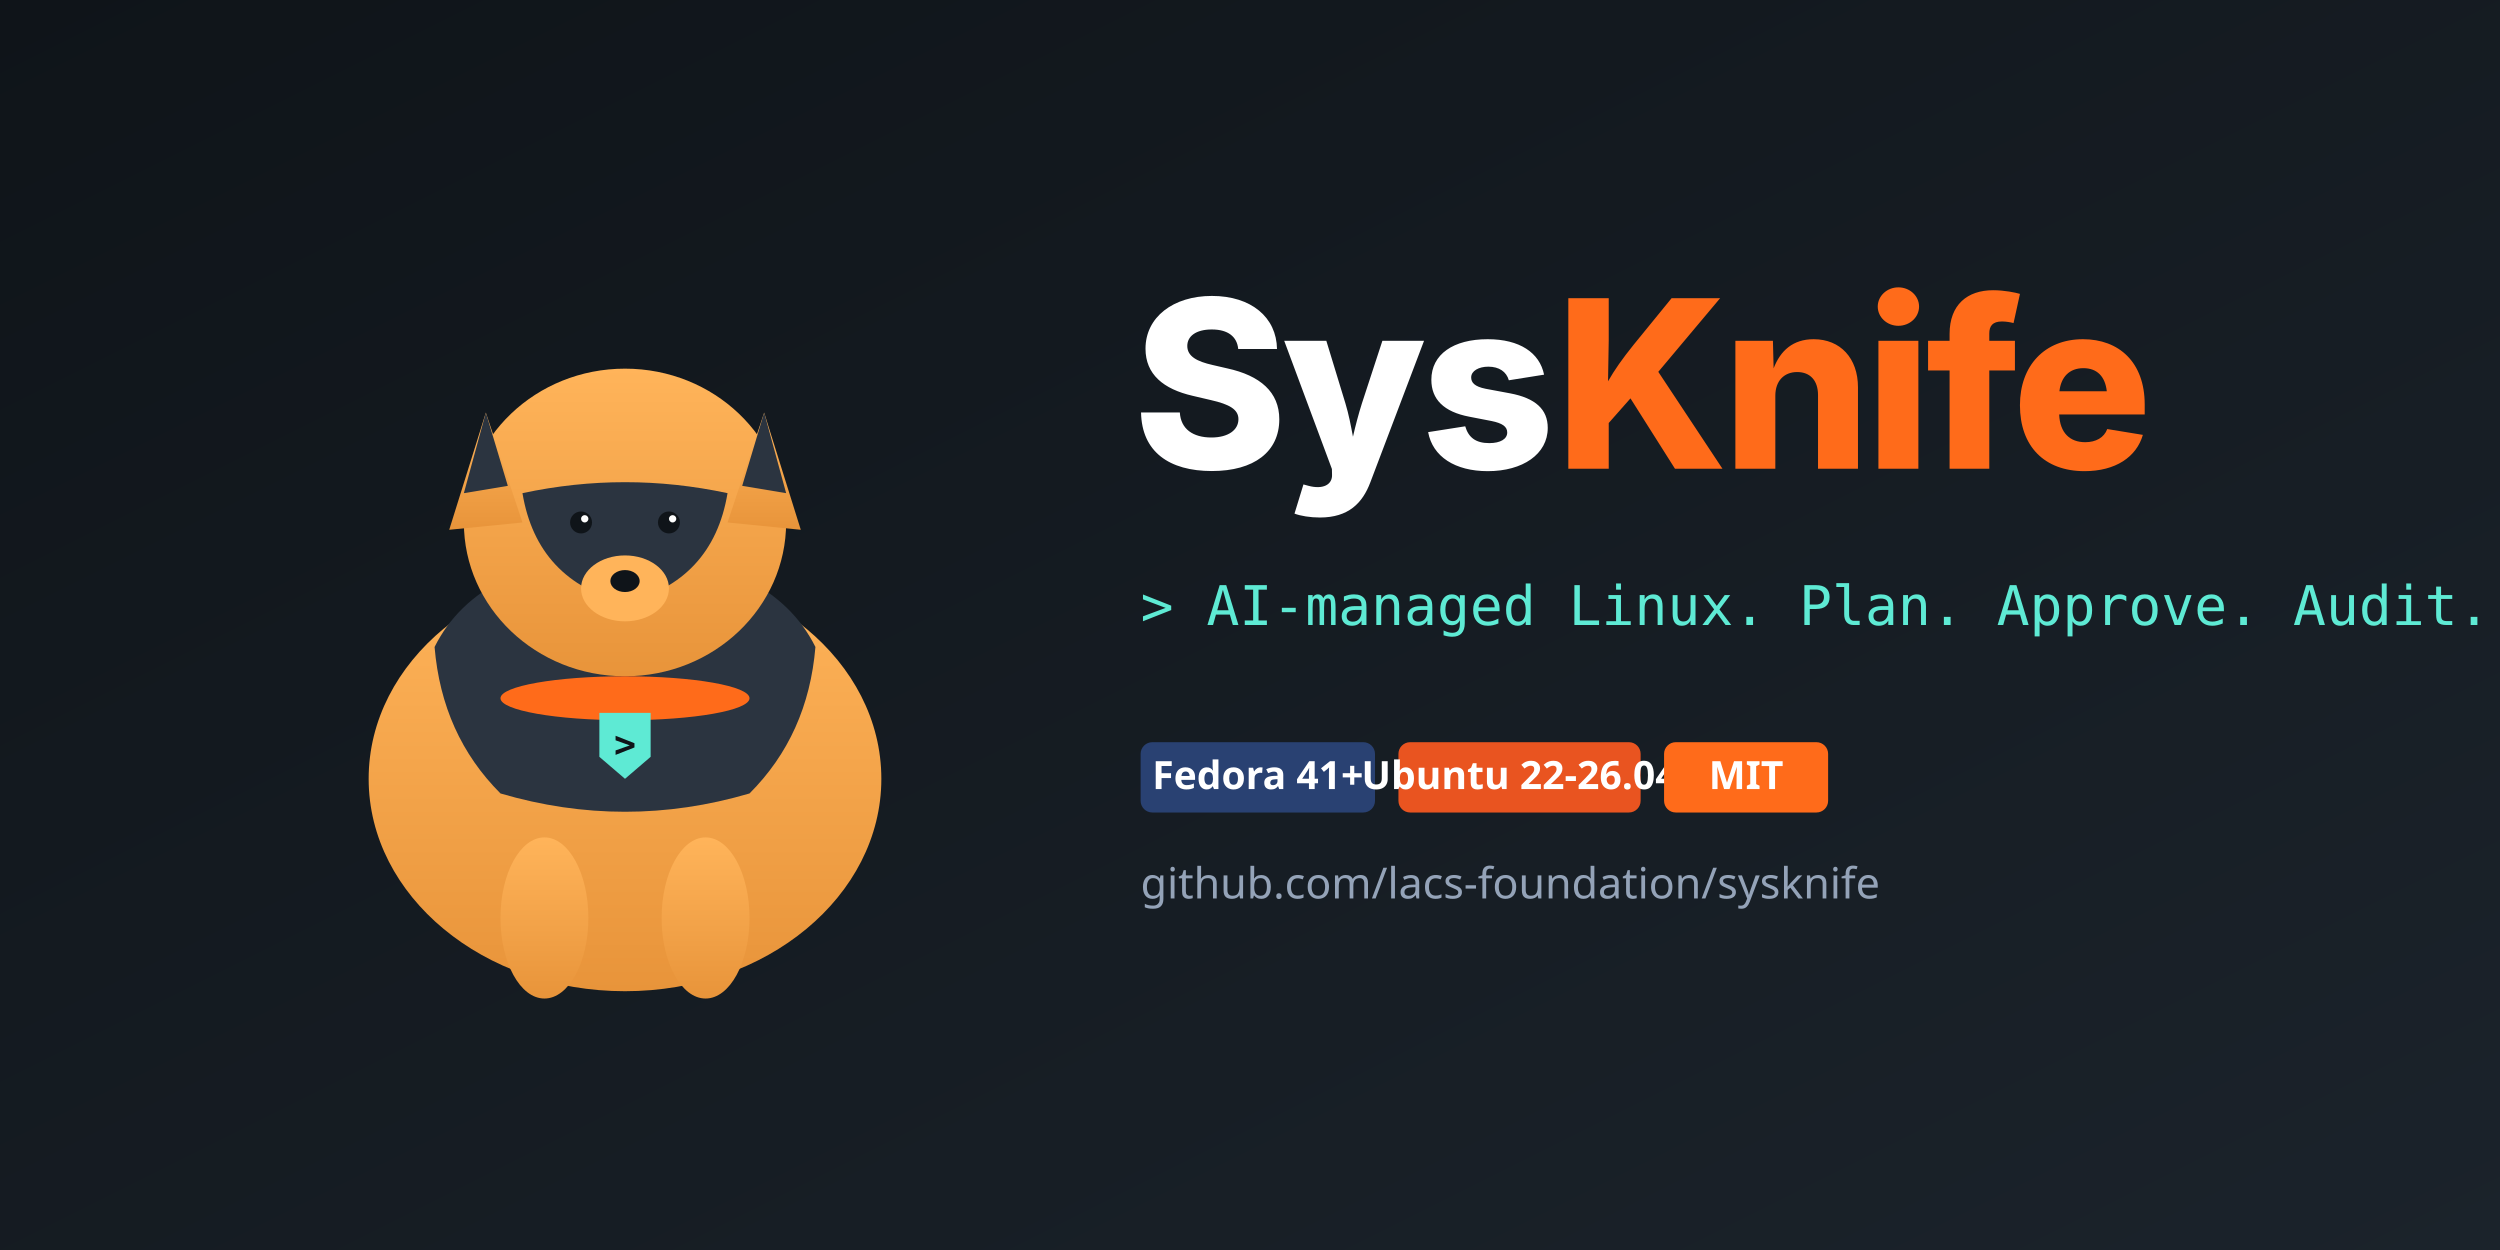
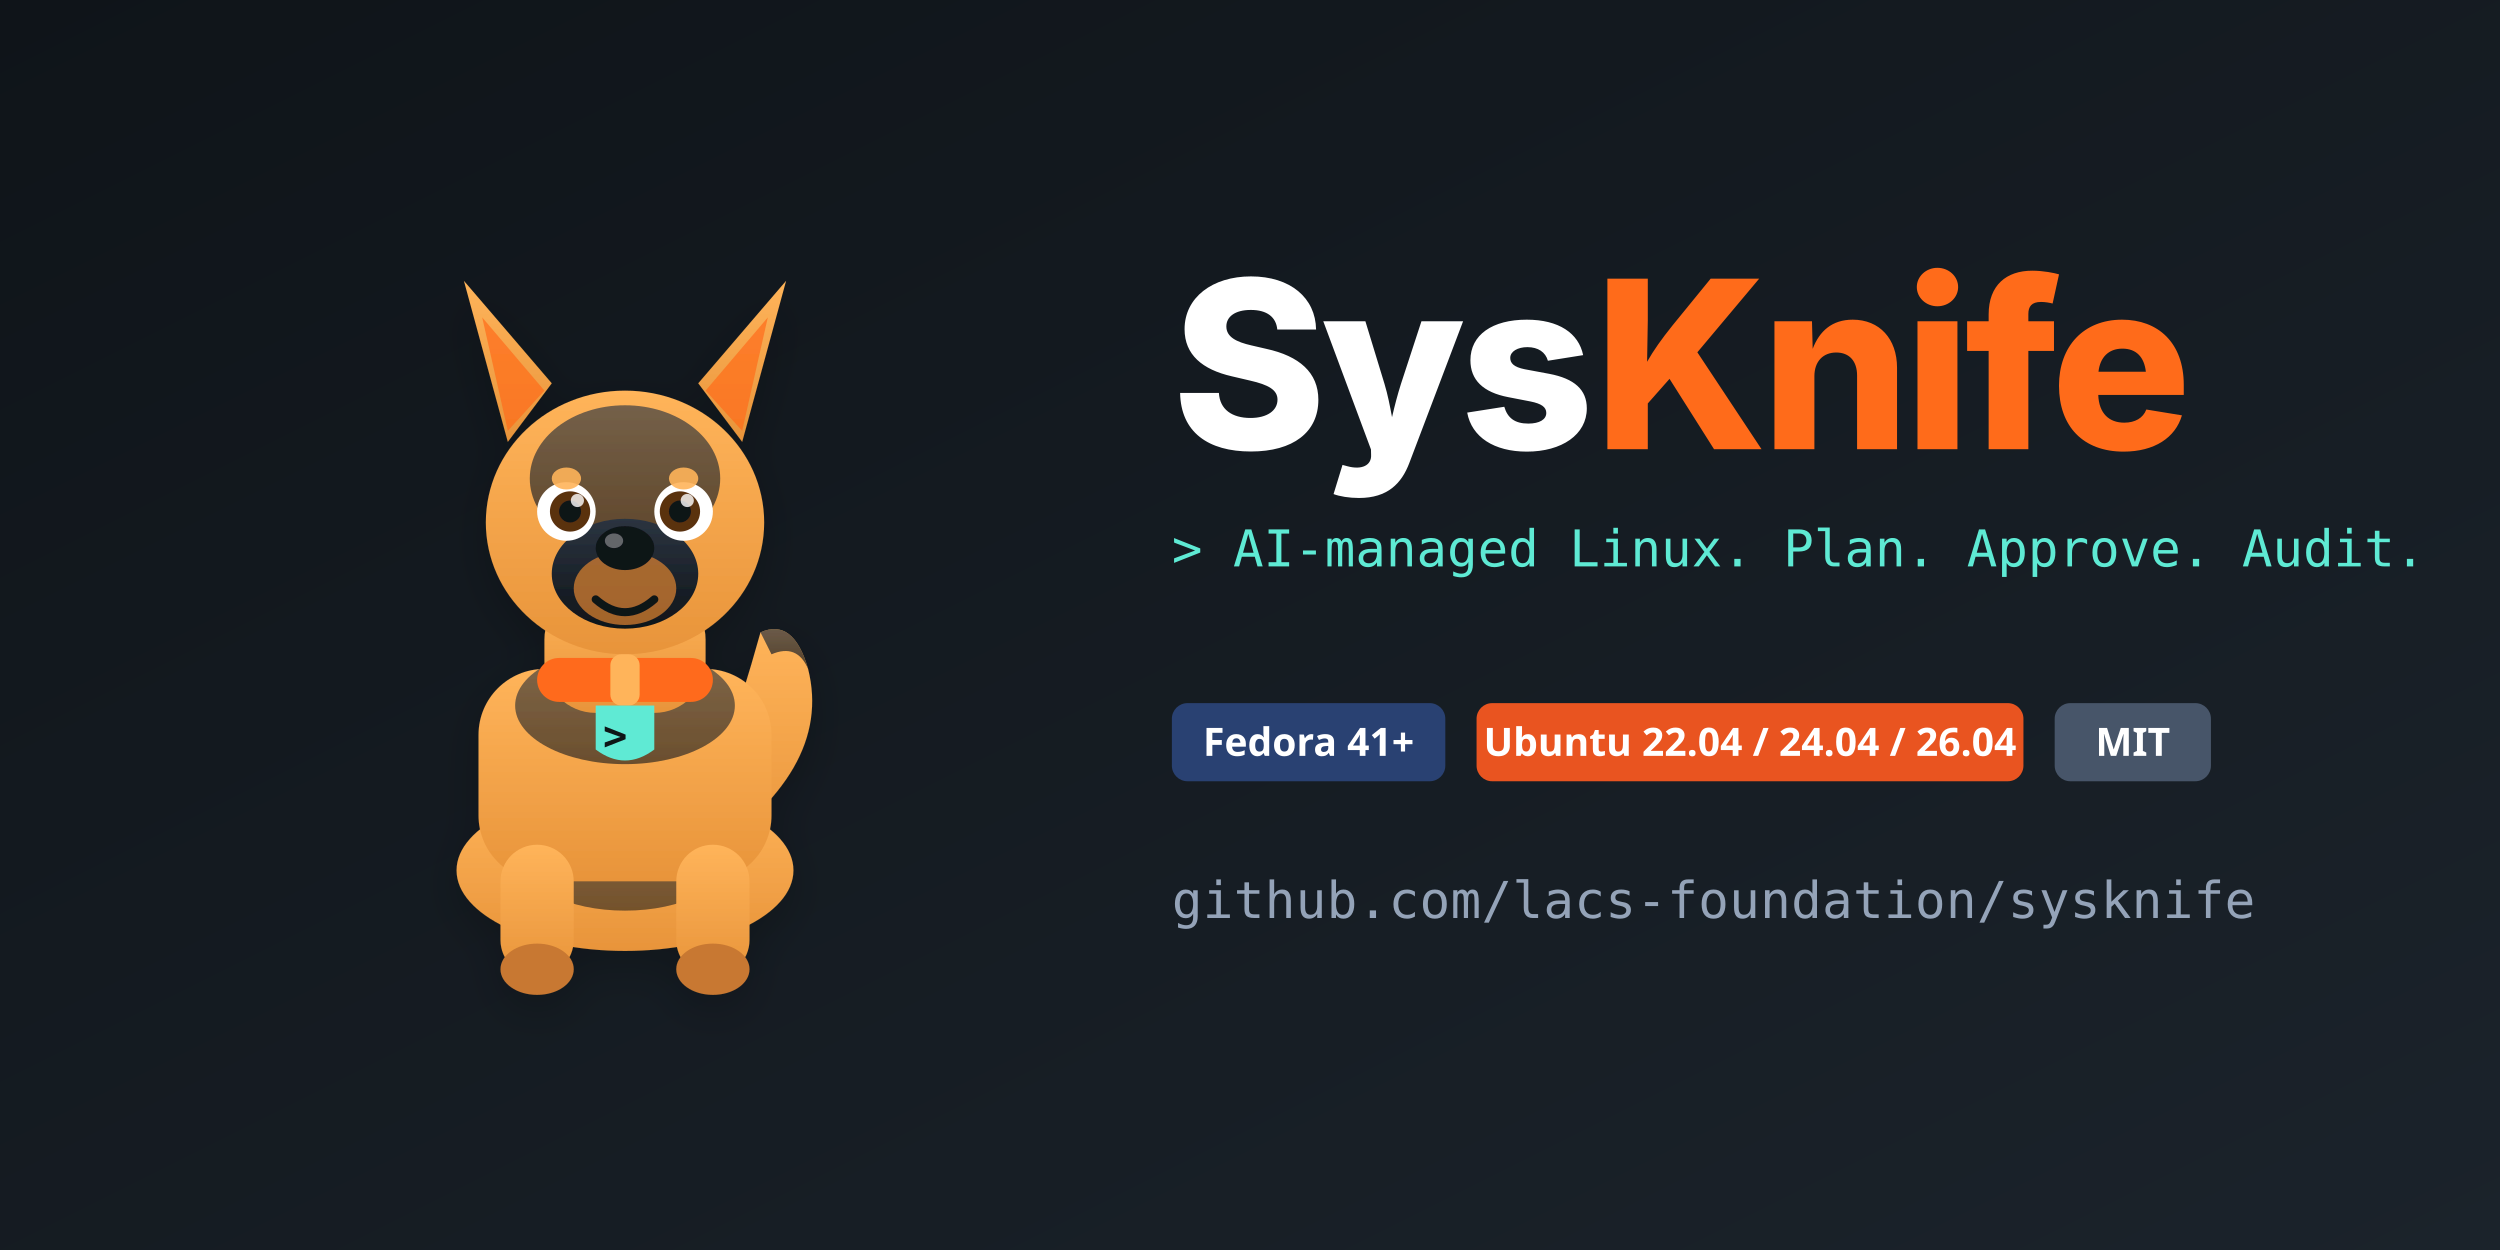
- <svg xmlns="http://www.w3.org/2000/svg" viewBox="0 0 1280 640" width="1280" height="640" role="img" aria-label="SysKnife social preview">
+ <svg xmlns="http://www.w3.org/2000/svg" viewBox="0 0 1280 640" width="1280" height="640" role="img" aria-labelledby="sp-title sp-desc">
  <defs>
    <linearGradient id="bgGrad" x1="0" y1="0" x2="1" y2="1">
      <stop offset="0%" stop-color="#0F1419" />
      <stop offset="100%" stop-color="#1B232B" />
    </linearGradient>
-     <linearGradient id="bladeGrad" x1="0" y1="0" x2="1" y2="1">
-       <stop offset="0%" stop-color="#FFB45A" />
-       <stop offset="100%" stop-color="#FF6B1A" />
-     </linearGradient>
    <linearGradient id="coatGrad" x1="0" y1="0" x2="0" y2="1">
      <stop offset="0%" stop-color="#FFB45A" />
      <stop offset="100%" stop-color="#E8943A" />
    </linearGradient>
+     <linearGradient id="saddleGrad" x1="0" y1="0" x2="0" y2="1">
+       <stop offset="0%" stop-color="#2B3440" />
+       <stop offset="100%" stop-color="#0F1419" />
+     </linearGradient>
+     <filter id="dogShadow" x="-8%" y="-8%" width="116%" height="116%">
+       <feDropShadow dx="0" dy="4" stdDeviation="6" flood-color="#000" flood-opacity="0.20" />
+     </filter>
  </defs>
  <rect width="1280" height="640" fill="url(#bgGrad)" />
-   <g transform="translate(80 80) scale(1.875)">
-     <ellipse cx="128" cy="170" rx="70" ry="58" fill="url(#coatGrad)" />
-     <path d="M 76 134              Q 88 110 128 108              Q 168 110 180 134              Q 178 158 162 174              Q 128 184 94 174              Q 78 158 76 134 Z" fill="#2B3440" />
-     <ellipse cx="128" cy="100" rx="44" ry="42" fill="url(#coatGrad)" />
-     <path d="M 100 92              Q 128 86 156 92              Q 152 116 128 122              Q 104 116 100 92 Z" fill="#2B3440" />
-     <ellipse cx="128" cy="118" rx="12" ry="9" fill="#FFB45A" />
-     <ellipse cx="128" cy="116" rx="4" ry="3" fill="#0F1419" />
-     <circle cx="116" cy="100" r="3" fill="#0F1419" />
-     <circle cx="140" cy="100" r="3" fill="#0F1419" />
-     <circle cx="117" cy="99" r="1" fill="#FFFFFF" />
-     <circle cx="141" cy="99" r="1" fill="#FFFFFF" />
-     <path d="M 90 70 L 100 100 L 80 102 Z" fill="url(#coatGrad)" />
-     <path d="M 90 70 L 96 90 L 84 92 Z" fill="#2B3440" />
-     <path d="M 166 70 L 156 100 L 176 102 Z" fill="url(#coatGrad)" />
-     <path d="M 166 70 L 160 90 L 172 92 Z" fill="#2B3440" />
-     <ellipse cx="106" cy="208" rx="12" ry="22" fill="url(#coatGrad)" />
-     <ellipse cx="150" cy="208" rx="12" ry="22" fill="url(#coatGrad)" />
-     <ellipse cx="128" cy="148" rx="34" ry="6" fill="#FF6B1A" />
-     <path d="M 121 152 L 135 152 L 135 164 L 128 170 L 121 164 Z" fill="#5EEAD4" />
-     <text x="128" y="164" text-anchor="middle" font-family="ui-monospace, SFMono-Regular, Menlo, monospace" font-size="10" font-weight="800" fill="#0F1419">&gt;</text>
+   <g transform="translate(80 80) scale(1.875)" filter="url(#dogShadow)">
+     <path d="M 148 192 Q 185 168 178 140 Q 174 126 165 130 Q 160 148 155 162 Z" fill="url(#coatGrad)" />
+     <path d="M 165 130 Q 174 126 178 140 Q 175 133 168 136 Z" fill="url(#saddleGrad)" opacity="0.7" />
+     <ellipse cx="128" cy="195" rx="46" ry="22" fill="url(#coatGrad)" />
+     <ellipse cx="128" cy="192" rx="28" ry="14" fill="url(#saddleGrad)" opacity="0.55" />
+     <rect x="88" y="140" width="80" height="58" rx="18" ry="18" fill="url(#coatGrad)" />
+     <ellipse cx="128" cy="150" rx="30" ry="16" fill="url(#saddleGrad)" opacity="0.60" />
+     <rect x="94" y="188" width="20" height="36" rx="10" ry="10" fill="url(#coatGrad)" />
+     <ellipse cx="104" cy="222" rx="10" ry="7" fill="#C87830" />
+     <rect x="142" y="188" width="20" height="36" rx="10" ry="10" fill="url(#coatGrad)" />
+     <ellipse cx="152" cy="222" rx="10" ry="7" fill="#C87830" />
+     <rect x="106" y="118" width="44" height="34" rx="14" ry="14" fill="url(#coatGrad)" />
+     <ellipse cx="128" cy="100" rx="38" ry="36" fill="url(#coatGrad)" />
+     <ellipse cx="128" cy="88" rx="26" ry="20" fill="url(#saddleGrad)" opacity="0.65" />
+     <path d="M 96 78 L 84 34 L 108 62 Z" fill="url(#coatGrad)" />
+     <path d="M 96 75 L 89 44 L 106 64 Z" fill="#FF6B1A" opacity="0.70" />
+     <path d="M 160 78 L 172 34 L 148 62 Z" fill="url(#coatGrad)" />
+     <path d="M 160 75 L 167 44 L 150 64 Z" fill="#FF6B1A" opacity="0.70" />
+     <ellipse cx="128" cy="114" rx="20" ry="15" fill="url(#saddleGrad)" />
+     <ellipse cx="128" cy="118" rx="14" ry="10" fill="#C87830" opacity="0.80" />
+     <ellipse cx="128" cy="107" rx="8" ry="6" fill="#0F1419" />
+     <ellipse cx="125" cy="105" rx="2.5" ry="2" fill="#fff" opacity="0.35" />
+     <ellipse cx="112" cy="97" rx="8" ry="8" fill="#fff" />
+     <ellipse cx="113" cy="97" rx="5.5" ry="5.5" fill="#5A3010" />
+     <ellipse cx="113" cy="97" rx="3" ry="3" fill="#0F1419" />
+     <ellipse cx="115" cy="94" rx="1.8" ry="1.8" fill="#fff" opacity="0.80" />
+     <ellipse cx="144" cy="97" rx="8" ry="8" fill="#fff" />
+     <ellipse cx="143" cy="97" rx="5.5" ry="5.5" fill="#5A3010" />
+     <ellipse cx="143" cy="97" rx="3" ry="3" fill="#0F1419" />
+     <ellipse cx="145" cy="94" rx="1.8" ry="1.8" fill="#fff" opacity="0.80" />
+     <ellipse cx="112" cy="88" rx="4" ry="3" fill="#FFB45A" opacity="0.90" />
+     <ellipse cx="144" cy="88" rx="4" ry="3" fill="#FFB45A" opacity="0.90" />
+     <path d="M 120 121 Q 128 128 136 121" stroke="#0F1419" stroke-width="2.2" fill="none" stroke-linecap="round" />
+     <rect x="104" y="137" width="48" height="12" rx="6" ry="6" fill="#FF6B1A" />
+     <rect x="124" y="136" width="8" height="14" rx="3" ry="3" fill="#FFB45A" />
+     <path d="M 120 150 L 136 150 L 136 162 Q 128 168 120 162 Z" fill="#5EEAD4" />
+     <text x="122" y="162" font-family="ui-monospace, monospace" font-size="11" font-weight="700" fill="#0F1419">&gt;</text>
  </g>
-   <g transform="translate(580 240)">
+   <g transform="translate(600 230)">
    <text font-family="ui-sans-serif, system-ui, -apple-system, 'Segoe UI', Inter, sans-serif" font-size="120" font-weight="800" letter-spacing="-3" fill="#FFFFFF">
      Sys<tspan fill="#FF6B1A">Knife</tspan>
    </text>
  </g>
-   <g transform="translate(584 320)">
-     <text font-family="ui-monospace, SFMono-Regular, Menlo, Consolas, monospace" font-size="28" fill="#5EEAD4">
+   <g transform="translate(600 290)">
+     <text font-family="ui-monospace, SFMono-Regular, Menlo, Consolas, monospace" font-size="26" fill="#5EEAD4">
      &gt; AI-managed Linux. Plan. Approve. Audit.
    </text>
  </g>
-   <g transform="translate(584 380)" font-family="ui-sans-serif, system-ui, sans-serif" font-size="20" font-weight="600">
-     <rect x="0" y="0" width="120" height="36" rx="6" fill="#294172" />
-     <text x="60" y="24" text-anchor="middle" fill="#FFFFFF">Fedora 41+</text>
-     <rect x="132" y="0" width="124" height="36" rx="6" fill="#E95420" />
-     <text x="194" y="24" text-anchor="middle" fill="#FFFFFF">Ubuntu 22-26.04</text>
-     <rect x="268" y="0" width="84" height="36" rx="6" fill="#FF6B1A" />
-     <text x="310" y="24" text-anchor="middle" fill="#FFFFFF">MIT</text>
+   <g transform="translate(600 360)" font-family="ui-sans-serif, system-ui, sans-serif" font-size="20" font-weight="600">
+     <rect x="0" y="0" width="140" height="40" rx="8" fill="#294172" />
+     <text x="70" y="27" text-anchor="middle" fill="#FFFFFF">Fedora 41+</text>
+     <rect x="156" y="0" width="280" height="40" rx="8" fill="#E95420" />
+     <text x="296" y="27" text-anchor="middle" fill="#FFFFFF">Ubuntu 22.04 / 24.04 / 26.04</text>
+     <rect x="452" y="0" width="80" height="40" rx="8" fill="#475569" />
+     <text x="492" y="27" text-anchor="middle" fill="#FFFFFF">MIT</text>
  </g>
-   <g transform="translate(584 460)">
-     <text font-family="ui-sans-serif, system-ui, sans-serif" font-size="22" fill="#94A3B8">
+   <g transform="translate(600 470)">
+     <text font-family="ui-monospace, SFMono-Regular, Menlo, Consolas, monospace" font-size="26" fill="#94A3B8" letter-spacing="0.2">
      github.com/lacs-foundation/sysknife
    </text>
  </g>
</svg>
